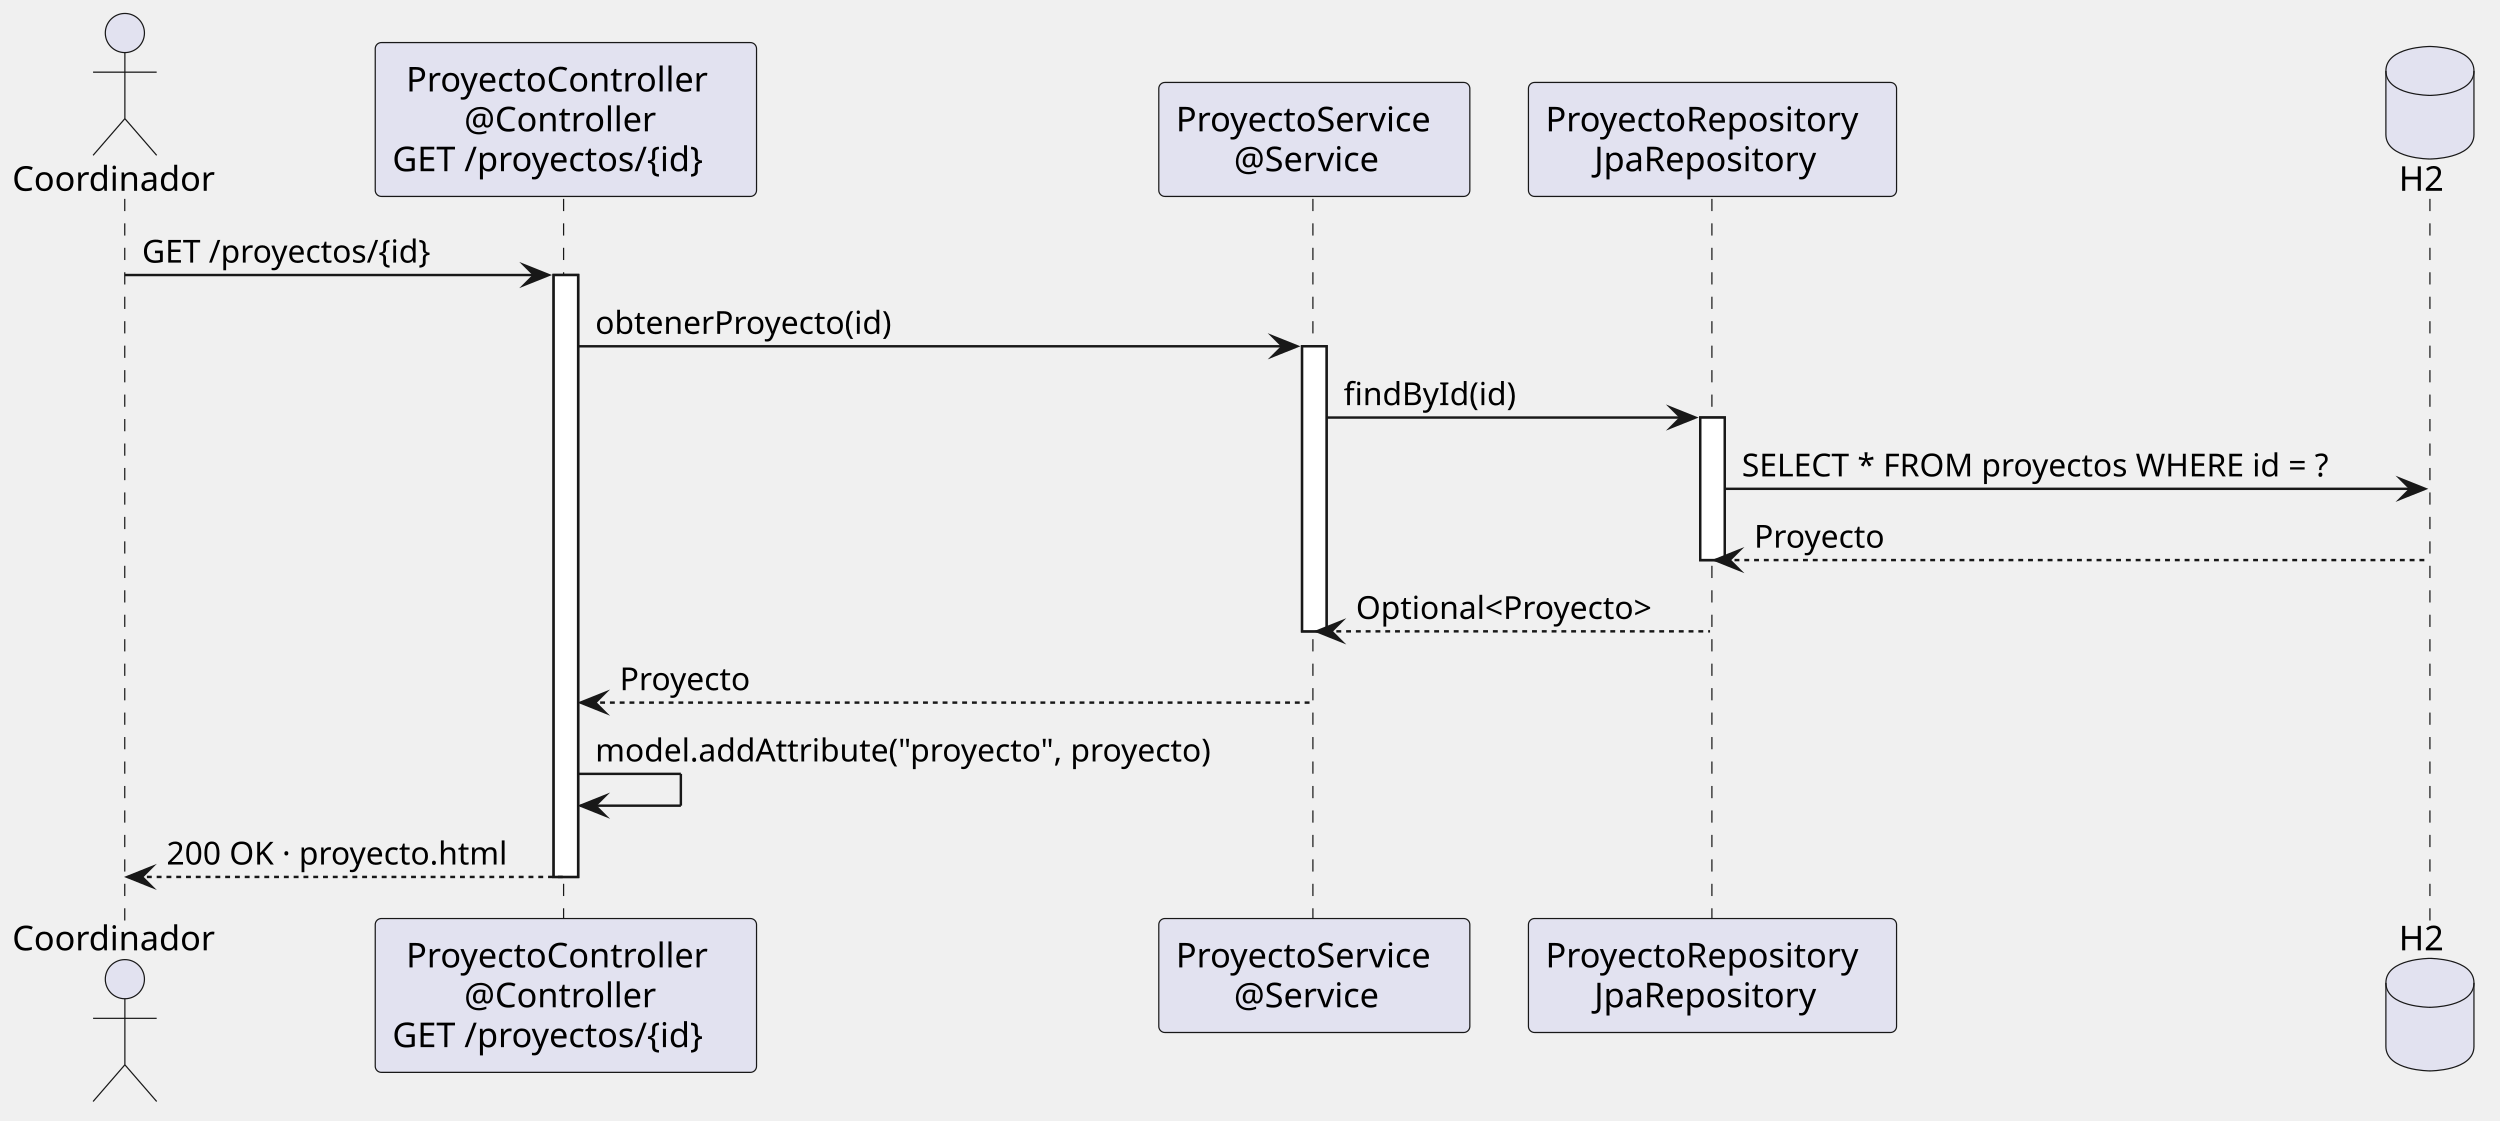
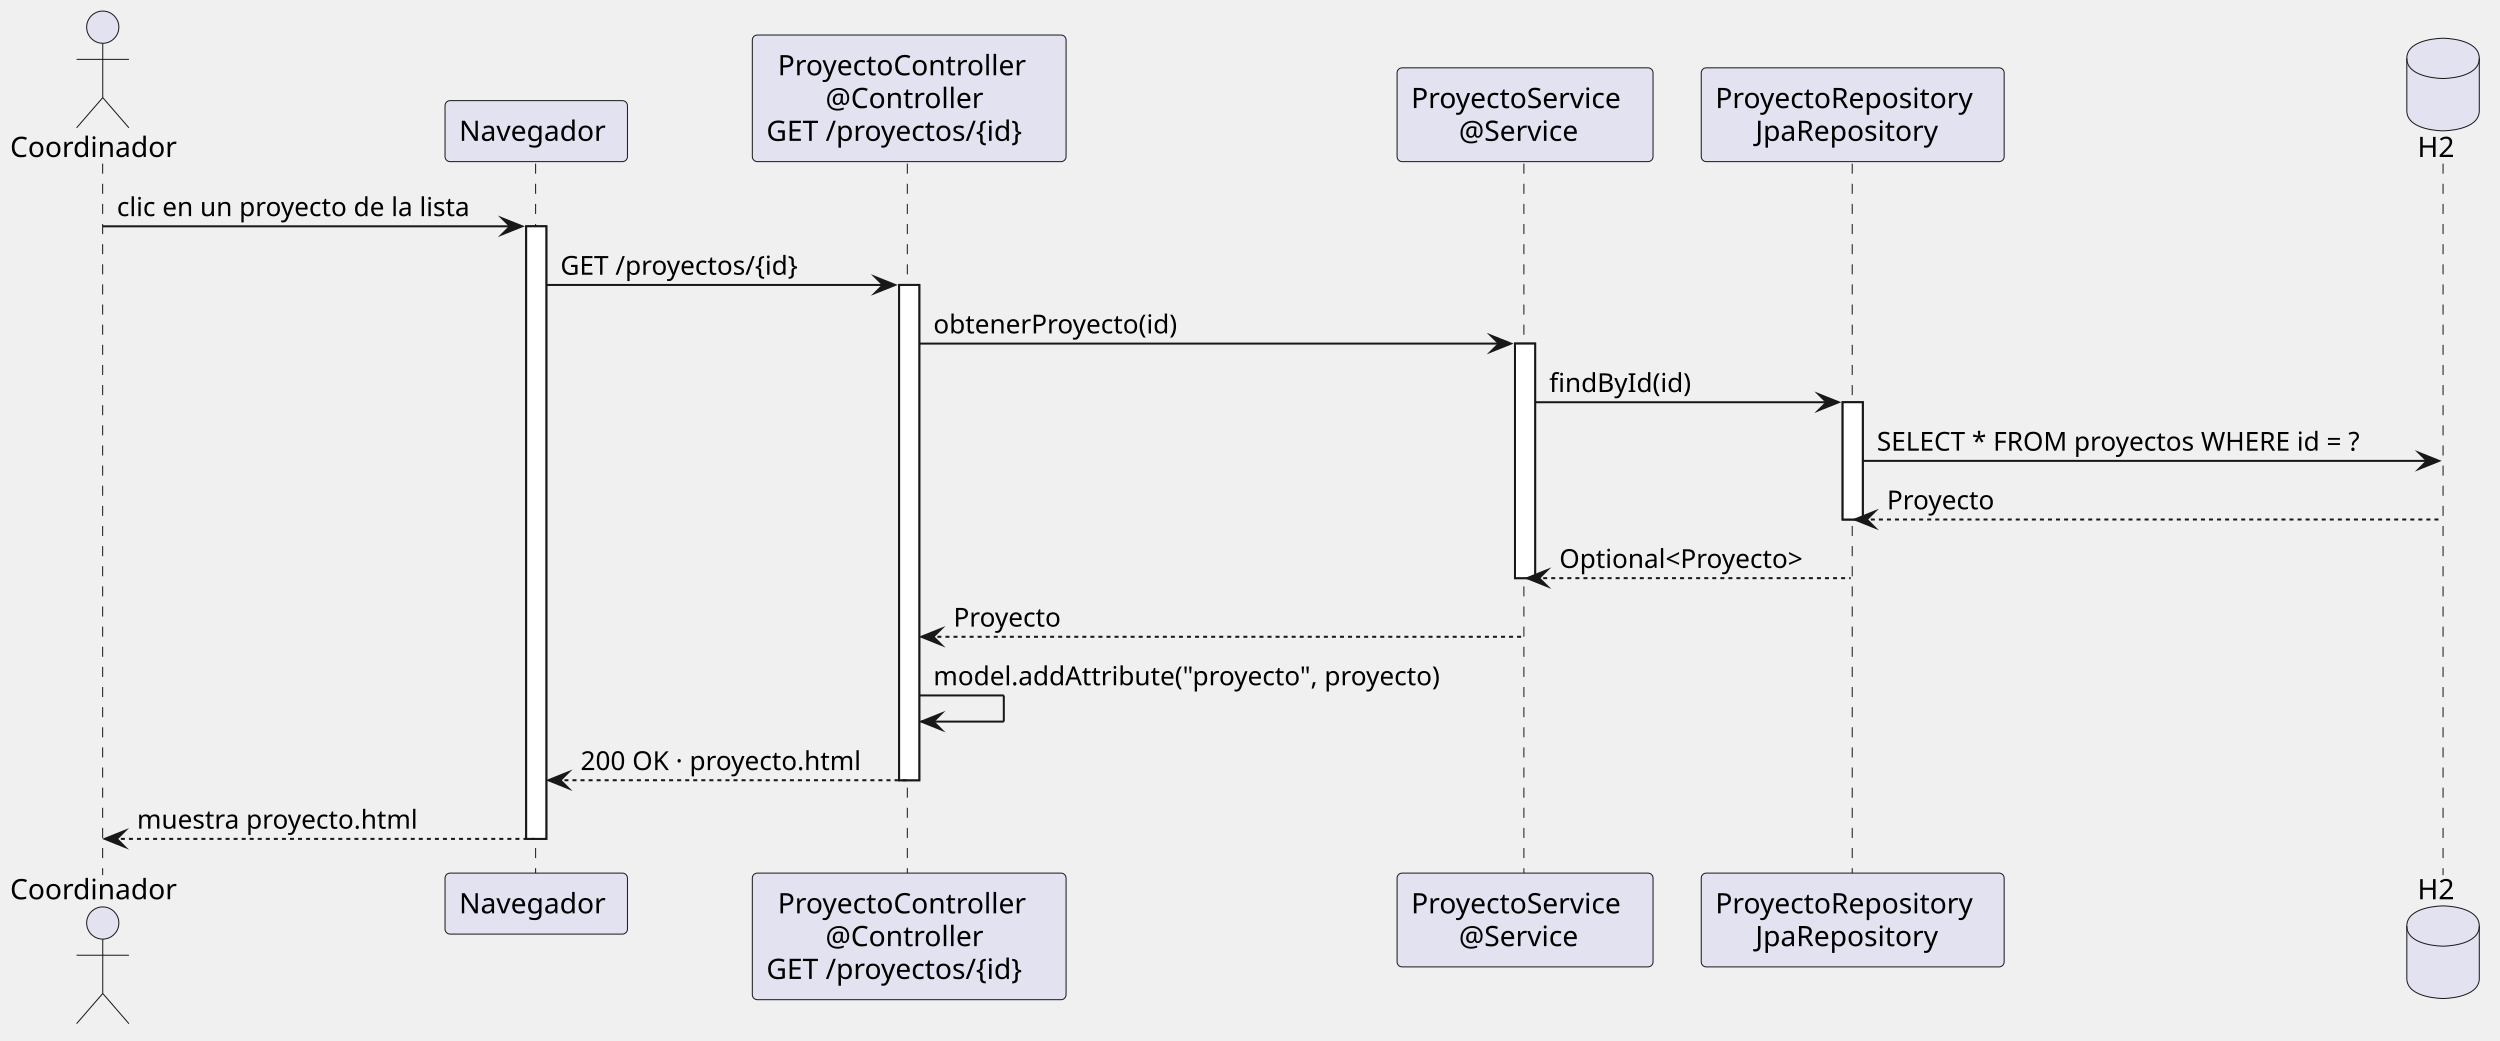
- <svg xmlns="http://www.w3.org/2000/svg" contentStyleType="text/css" data-diagram-type="SEQUENCE" height="458px" preserveAspectRatio="none" style="width:1022px;height:458px;background:#FFFFFF;" version="1.1" viewBox="0 0 1022 458" width="1022px" zoomAndPan="magnify">
+ <svg xmlns="http://www.w3.org/2000/svg" contentStyleType="text/css" data-diagram-type="SEQUENCE" height="517px" preserveAspectRatio="none" style="width:1242px;height:517px;background:#FFFFFF;" version="1.1" viewBox="0 0 1242 517" width="1242px" zoomAndPan="magnify">
  <defs />
  <g>
    <g>
-       <rect fill="#FFFFFF" height="246.062" style="stroke:#181818;stroke-width:1;" width="10" x="226.333" y="112.43" />
+       <rect fill="#FFFFFF" height="304.328" style="stroke:#181818;stroke-width:1;" width="10" x="261.406" y="112.43" />
    </g>
    <g>
-       <rect fill="#FFFFFF" height="116.531" style="stroke:#181818;stroke-width:1;" width="10" x="532.292" y="141.562" />
+       <rect fill="#FFFFFF" height="246.062" style="stroke:#181818;stroke-width:1;" width="10" x="446.69" y="141.562" />
    </g>
    <g>
-       <rect fill="#FFFFFF" height="58.266" style="stroke:#181818;stroke-width:1;" width="10" x="695.069" y="170.695" />
+       <rect fill="#FFFFFF" height="116.531" style="stroke:#181818;stroke-width:1;" width="10" x="752.648" y="170.695" />
+     </g>
+     <g>
+       <rect fill="#FFFFFF" height="58.266" style="stroke:#181818;stroke-width:1;" width="10" x="915.425" y="199.828" />
    </g>
    <g class="participant-lifeline" data-entity-uid="part1" data-qualified-name="Coord" data-source-line="3" id="part1-lifeline">
      <g>
-         <rect fill="#000000" fill-opacity="0" height="295.195" width="8" x="47.049" y="81.297" />
-         <line style="stroke:#181818;stroke-width:0.5;stroke-dasharray:5,5;" x1="51" x2="51" y1="81.297" y2="376.492" />
+         <rect fill="#000000" fill-opacity="0" height="353.461" width="8" x="47.049" y="81.297" />
+         <line style="stroke:#181818;stroke-width:0.5;stroke-dasharray:5,5;" x1="51" x2="51" y1="81.297" y2="434.758" />
      </g>
    </g>
-     <g class="participant-lifeline" data-entity-uid="part2" data-qualified-name="Ctrl" data-source-line="4" id="part2-lifeline">
+     <g class="participant-lifeline" data-entity-uid="part2" data-qualified-name="Nav" data-source-line="4" id="part2-lifeline">
      <g>
-         <rect fill="#000000" fill-opacity="0" height="295.195" width="8" x="227.333" y="81.297" />
-         <line style="stroke:#181818;stroke-width:0.5;stroke-dasharray:5,5;" x1="230.397" x2="230.397" y1="81.297" y2="376.492" />
+         <rect fill="#000000" fill-opacity="0" height="353.461" width="8" x="262.406" y="81.297" />
+         <line style="stroke:#181818;stroke-width:0.5;stroke-dasharray:5,5;" x1="266.094" x2="266.094" y1="81.297" y2="434.758" />
      </g>
    </g>
-     <g class="participant-lifeline" data-entity-uid="part3" data-qualified-name="Service" data-source-line="5" id="part3-lifeline">
+     <g class="participant-lifeline" data-entity-uid="part3" data-qualified-name="Ctrl" data-source-line="5" id="part3-lifeline">
      <g>
-         <rect fill="#000000" fill-opacity="0" height="295.195" width="8" x="533.292" y="81.297" />
-         <line style="stroke:#181818;stroke-width:0.5;stroke-dasharray:5,5;" x1="536.714" x2="536.714" y1="81.297" y2="376.492" />
+         <rect fill="#000000" fill-opacity="0" height="353.461" width="8" x="447.69" y="81.297" />
+         <line style="stroke:#181818;stroke-width:0.5;stroke-dasharray:5,5;" x1="450.753" x2="450.753" y1="81.297" y2="434.758" />
      </g>
    </g>
-     <g class="participant-lifeline" data-entity-uid="part4" data-qualified-name="Repo" data-source-line="6" id="part4-lifeline">
+     <g class="participant-lifeline" data-entity-uid="part4" data-qualified-name="Service" data-source-line="6" id="part4-lifeline">
      <g>
-         <rect fill="#000000" fill-opacity="0" height="295.195" width="8" x="696.069" y="81.297" />
-         <line style="stroke:#181818;stroke-width:0.5;stroke-dasharray:5,5;" x1="699.826" x2="699.826" y1="81.297" y2="376.492" />
+         <rect fill="#000000" fill-opacity="0" height="353.461" width="8" x="753.648" y="81.297" />
+         <line style="stroke:#181818;stroke-width:0.5;stroke-dasharray:5,5;" x1="757.071" x2="757.071" y1="81.297" y2="434.758" />
      </g>
    </g>
-     <g class="participant-lifeline" data-entity-uid="part5" data-qualified-name="DB" data-source-line="7" id="part5-lifeline">
+     <g class="participant-lifeline" data-entity-uid="part5" data-qualified-name="Repo" data-source-line="7" id="part5-lifeline">
      <g>
-         <rect fill="#000000" fill-opacity="0" height="295.195" width="8" x="989.354" y="81.297" />
-         <line style="stroke:#181818;stroke-width:0.5;stroke-dasharray:5,5;" x1="993.354" x2="993.354" y1="81.297" y2="376.492" />
+         <rect fill="#000000" fill-opacity="0" height="353.461" width="8" x="916.425" y="81.297" />
+         <line style="stroke:#181818;stroke-width:0.5;stroke-dasharray:5,5;" x1="920.182" x2="920.182" y1="81.297" y2="434.758" />
+       </g>
+     </g>
+     <g class="participant-lifeline" data-entity-uid="part6" data-qualified-name="DB" data-source-line="8" id="part6-lifeline">
+       <g>
+         <rect fill="#000000" fill-opacity="0" height="353.461" width="8" x="1209.71" y="81.297" />
+         <line style="stroke:#181818;stroke-width:0.5;stroke-dasharray:5,5;" x1="1213.71" x2="1213.71" y1="81.297" y2="434.758" />
      </g>
    </g>
    <g class="participant participant-head" data-entity-uid="part1" data-qualified-name="Coord" data-source-line="3" id="part1-head">
      <text fill="#000000" font-family="sans-serif" font-size="14" lengthAdjust="spacing" textLength="86.099" x="5" y="77.995">Coordinador</text>
      <ellipse cx="51.049" cy="13.5" fill="#E2E2F0" rx="8" ry="8" style="stroke:#181818;stroke-width:0.5;" />
      <path d="M51.049,21.5 L51.049,48.5 M38.049,29.5 L64.049,29.5 M51.049,48.5 L38.049,63.5 M51.049,48.5 L64.049,63.5" fill="none" style="stroke:#181818;stroke-width:0.5;" />
    </g>
    <g class="participant participant-tail" data-entity-uid="part1" data-qualified-name="Coord" data-source-line="3" id="part1-tail">
-       <text fill="#000000" font-family="sans-serif" font-size="14" lengthAdjust="spacing" textLength="86.099" x="5" y="388.487">Coordinador</text>
-       <ellipse cx="51.049" cy="400.289" fill="#E2E2F0" rx="8" ry="8" style="stroke:#181818;stroke-width:0.5;" />
-       <path d="M51.049,408.289 L51.049,435.289 M38.049,416.289 L64.049,416.289 M51.049,435.289 L38.049,450.289 M51.049,435.289 L64.049,450.289" fill="none" style="stroke:#181818;stroke-width:0.5;" />
+       <text fill="#000000" font-family="sans-serif" font-size="14" lengthAdjust="spacing" textLength="86.099" x="5" y="446.753">Coordinador</text>
+       <ellipse cx="51.049" cy="458.555" fill="#E2E2F0" rx="8" ry="8" style="stroke:#181818;stroke-width:0.5;" />
+       <path d="M51.049,466.555 L51.049,493.555 M38.049,474.555 L64.049,474.555 M51.049,493.555 L38.049,508.555 M51.049,493.555 L64.049,508.555" fill="none" style="stroke:#181818;stroke-width:0.5;" />
    </g>
-     <g class="participant participant-head" data-entity-uid="part2" data-qualified-name="Ctrl" data-source-line="4" id="part2-head">
-       <rect fill="#E2E2F0" height="62.891" rx="2.5" ry="2.5" style="stroke:#181818;stroke-width:0.5;" width="155.873" x="153.397" y="17.406" />
-       <text fill="#000000" font-family="sans-serif" font-size="14" lengthAdjust="spacing" textLength="130.587" x="166.04" y="37.401">ProyectoController</text>
-       <text fill="#000000" font-family="sans-serif" font-size="14" lengthAdjust="spacing" textLength="83.173" x="189.747" y="53.698">@Controller</text>
-       <text fill="#000000" font-family="sans-serif" font-size="14" lengthAdjust="spacing" textLength="141.873" x="160.397" y="69.995">GET /proyectos/{id}</text>
+     <g class="participant participant-head" data-entity-uid="part2" data-qualified-name="Nav" data-source-line="4" id="part2-head">
+       <rect fill="#E2E2F0" height="30.297" rx="2.5" ry="2.5" style="stroke:#181818;stroke-width:0.5;" width="90.624" x="221.094" y="50" />
+       <text fill="#000000" font-family="sans-serif" font-size="14" lengthAdjust="spacing" textLength="76.624" x="228.094" y="69.995">Navegador</text>
    </g>
-     <g class="participant participant-tail" data-entity-uid="part2" data-qualified-name="Ctrl" data-source-line="4" id="part2-tail">
-       <rect fill="#E2E2F0" height="62.891" rx="2.5" ry="2.5" style="stroke:#181818;stroke-width:0.5;" width="155.873" x="153.397" y="375.492" />
-       <text fill="#000000" font-family="sans-serif" font-size="14" lengthAdjust="spacing" textLength="130.587" x="166.04" y="395.487">ProyectoController</text>
-       <text fill="#000000" font-family="sans-serif" font-size="14" lengthAdjust="spacing" textLength="83.173" x="189.747" y="411.784">@Controller</text>
-       <text fill="#000000" font-family="sans-serif" font-size="14" lengthAdjust="spacing" textLength="141.873" x="160.397" y="428.081">GET /proyectos/{id}</text>
+     <g class="participant participant-tail" data-entity-uid="part2" data-qualified-name="Nav" data-source-line="4" id="part2-tail">
+       <rect fill="#E2E2F0" height="30.297" rx="2.5" ry="2.5" style="stroke:#181818;stroke-width:0.5;" width="90.624" x="221.094" y="433.758" />
+       <text fill="#000000" font-family="sans-serif" font-size="14" lengthAdjust="spacing" textLength="76.624" x="228.094" y="453.753">Navegador</text>
    </g>
-     <g class="participant participant-head" data-entity-uid="part3" data-qualified-name="Service" data-source-line="5" id="part3-head">
-       <rect fill="#E2E2F0" height="46.594" rx="2.5" ry="2.5" style="stroke:#181818;stroke-width:0.5;" width="127.155" x="473.714" y="33.703" />
-       <text fill="#000000" font-family="sans-serif" font-size="14" lengthAdjust="spacing" textLength="113.155" x="480.714" y="53.698">ProyectoService</text>
-       <text fill="#000000" font-family="sans-serif" font-size="14" lengthAdjust="spacing" textLength="65.741" x="504.421" y="69.995">@Service</text>
+     <g class="participant participant-head" data-entity-uid="part3" data-qualified-name="Ctrl" data-source-line="5" id="part3-head">
+       <rect fill="#E2E2F0" height="62.891" rx="2.5" ry="2.5" style="stroke:#181818;stroke-width:0.5;" width="155.873" x="373.753" y="17.406" />
+       <text fill="#000000" font-family="sans-serif" font-size="14" lengthAdjust="spacing" textLength="130.587" x="386.396" y="37.401">ProyectoController</text>
+       <text fill="#000000" font-family="sans-serif" font-size="14" lengthAdjust="spacing" textLength="83.173" x="410.103" y="53.698">@Controller</text>
+       <text fill="#000000" font-family="sans-serif" font-size="14" lengthAdjust="spacing" textLength="141.873" x="380.753" y="69.995">GET /proyectos/{id}</text>
    </g>
-     <g class="participant participant-tail" data-entity-uid="part3" data-qualified-name="Service" data-source-line="5" id="part3-tail">
-       <rect fill="#E2E2F0" height="46.594" rx="2.5" ry="2.5" style="stroke:#181818;stroke-width:0.5;" width="127.155" x="473.714" y="375.492" />
-       <text fill="#000000" font-family="sans-serif" font-size="14" lengthAdjust="spacing" textLength="113.155" x="480.714" y="395.487">ProyectoService</text>
-       <text fill="#000000" font-family="sans-serif" font-size="14" lengthAdjust="spacing" textLength="65.741" x="504.421" y="411.784">@Service</text>
+     <g class="participant participant-tail" data-entity-uid="part3" data-qualified-name="Ctrl" data-source-line="5" id="part3-tail">
+       <rect fill="#E2E2F0" height="62.891" rx="2.5" ry="2.5" style="stroke:#181818;stroke-width:0.5;" width="155.873" x="373.753" y="433.758" />
+       <text fill="#000000" font-family="sans-serif" font-size="14" lengthAdjust="spacing" textLength="130.587" x="386.396" y="453.753">ProyectoController</text>
+       <text fill="#000000" font-family="sans-serif" font-size="14" lengthAdjust="spacing" textLength="83.173" x="410.103" y="470.05">@Controller</text>
+       <text fill="#000000" font-family="sans-serif" font-size="14" lengthAdjust="spacing" textLength="141.873" x="380.753" y="486.347">GET /proyectos/{id}</text>
    </g>
-     <g class="participant participant-head" data-entity-uid="part4" data-qualified-name="Repo" data-source-line="6" id="part4-head">
-       <rect fill="#E2E2F0" height="46.594" rx="2.5" ry="2.5" style="stroke:#181818;stroke-width:0.5;" width="150.486" x="624.826" y="33.703" />
-       <text fill="#000000" font-family="sans-serif" font-size="14" lengthAdjust="spacing" textLength="136.486" x="631.826" y="53.698">ProyectoRepository</text>
-       <text fill="#000000" font-family="sans-serif" font-size="14" lengthAdjust="spacing" textLength="96.667" x="651.735" y="69.995">JpaRepository</text>
+     <g class="participant participant-head" data-entity-uid="part4" data-qualified-name="Service" data-source-line="6" id="part4-head">
+       <rect fill="#E2E2F0" height="46.594" rx="2.5" ry="2.5" style="stroke:#181818;stroke-width:0.5;" width="127.155" x="694.071" y="33.703" />
+       <text fill="#000000" font-family="sans-serif" font-size="14" lengthAdjust="spacing" textLength="113.155" x="701.071" y="53.698">ProyectoService</text>
+       <text fill="#000000" font-family="sans-serif" font-size="14" lengthAdjust="spacing" textLength="65.741" x="724.778" y="69.995">@Service</text>
    </g>
-     <g class="participant participant-tail" data-entity-uid="part4" data-qualified-name="Repo" data-source-line="6" id="part4-tail">
-       <rect fill="#E2E2F0" height="46.594" rx="2.5" ry="2.5" style="stroke:#181818;stroke-width:0.5;" width="150.486" x="624.826" y="375.492" />
-       <text fill="#000000" font-family="sans-serif" font-size="14" lengthAdjust="spacing" textLength="136.486" x="631.826" y="395.487">ProyectoRepository</text>
-       <text fill="#000000" font-family="sans-serif" font-size="14" lengthAdjust="spacing" textLength="96.667" x="651.735" y="411.784">JpaRepository</text>
+     <g class="participant participant-tail" data-entity-uid="part4" data-qualified-name="Service" data-source-line="6" id="part4-tail">
+       <rect fill="#E2E2F0" height="46.594" rx="2.5" ry="2.5" style="stroke:#181818;stroke-width:0.5;" width="127.155" x="694.071" y="433.758" />
+       <text fill="#000000" font-family="sans-serif" font-size="14" lengthAdjust="spacing" textLength="113.155" x="701.071" y="453.753">ProyectoService</text>
+       <text fill="#000000" font-family="sans-serif" font-size="14" lengthAdjust="spacing" textLength="65.741" x="724.778" y="470.05">@Service</text>
    </g>
-     <g class="participant participant-head" data-entity-uid="part5" data-qualified-name="DB" data-source-line="7" id="part5-head">
-       <text fill="#000000" font-family="sans-serif" font-size="14" lengthAdjust="spacing" textLength="19.435" x="980.636" y="77.995">H2</text>
-       <path d="M975.354,29 C975.354,19 993.354,19 993.354,19 C993.354,19 1011.354,19 1011.354,29 L1011.354,55 C1011.354,65 993.354,65 993.354,65 C993.354,65 975.354,65 975.354,55 L975.354,29" fill="#E2E2F0" style="stroke:#181818;stroke-width:0.5;" />
-       <path d="M975.354,29 C975.354,39 993.354,39 993.354,39 C993.354,39 1011.354,39 1011.354,29" fill="none" style="stroke:#181818;stroke-width:0.5;" />
+     <g class="participant participant-head" data-entity-uid="part5" data-qualified-name="Repo" data-source-line="7" id="part5-head">
+       <rect fill="#E2E2F0" height="46.594" rx="2.5" ry="2.5" style="stroke:#181818;stroke-width:0.5;" width="150.486" x="845.182" y="33.703" />
+       <text fill="#000000" font-family="sans-serif" font-size="14" lengthAdjust="spacing" textLength="136.486" x="852.182" y="53.698">ProyectoRepository</text>
+       <text fill="#000000" font-family="sans-serif" font-size="14" lengthAdjust="spacing" textLength="96.667" x="872.092" y="69.995">JpaRepository</text>
    </g>
-     <g class="participant participant-tail" data-entity-uid="part5" data-qualified-name="DB" data-source-line="7" id="part5-tail">
-       <text fill="#000000" font-family="sans-serif" font-size="14" lengthAdjust="spacing" textLength="19.435" x="980.636" y="388.487">H2</text>
-       <path d="M975.354,401.789 C975.354,391.789 993.354,391.789 993.354,391.789 C993.354,391.789 1011.354,391.789 1011.354,401.789 L1011.354,427.789 C1011.354,437.789 993.354,437.789 993.354,437.789 C993.354,437.789 975.354,437.789 975.354,427.789 L975.354,401.789" fill="#E2E2F0" style="stroke:#181818;stroke-width:0.5;" />
-       <path d="M975.354,401.789 C975.354,411.789 993.354,411.789 993.354,411.789 C993.354,411.789 1011.354,411.789 1011.354,401.789" fill="none" style="stroke:#181818;stroke-width:0.5;" />
+     <g class="participant participant-tail" data-entity-uid="part5" data-qualified-name="Repo" data-source-line="7" id="part5-tail">
+       <rect fill="#E2E2F0" height="46.594" rx="2.5" ry="2.5" style="stroke:#181818;stroke-width:0.5;" width="150.486" x="845.182" y="433.758" />
+       <text fill="#000000" font-family="sans-serif" font-size="14" lengthAdjust="spacing" textLength="136.486" x="852.182" y="453.753">ProyectoRepository</text>
+       <text fill="#000000" font-family="sans-serif" font-size="14" lengthAdjust="spacing" textLength="96.667" x="872.092" y="470.05">JpaRepository</text>
+     </g>
+     <g class="participant participant-head" data-entity-uid="part6" data-qualified-name="DB" data-source-line="8" id="part6-head">
+       <text fill="#000000" font-family="sans-serif" font-size="14" lengthAdjust="spacing" textLength="19.435" x="1200.993" y="77.995">H2</text>
+       <path d="M1195.71,29 C1195.71,19 1213.71,19 1213.71,19 C1213.71,19 1231.71,19 1231.71,29 L1231.71,55 C1231.71,65 1213.71,65 1213.71,65 C1213.71,65 1195.71,65 1195.71,55 L1195.71,29" fill="#E2E2F0" style="stroke:#181818;stroke-width:0.5;" />
+       <path d="M1195.71,29 C1195.71,39 1213.71,39 1213.71,39 C1213.71,39 1231.71,39 1231.71,29" fill="none" style="stroke:#181818;stroke-width:0.5;" />
+     </g>
+     <g class="participant participant-tail" data-entity-uid="part6" data-qualified-name="DB" data-source-line="8" id="part6-tail">
+       <text fill="#000000" font-family="sans-serif" font-size="14" lengthAdjust="spacing" textLength="19.435" x="1200.993" y="446.753">H2</text>
+       <path d="M1195.71,460.055 C1195.71,450.055 1213.71,450.055 1213.71,450.055 C1213.71,450.055 1231.71,450.055 1231.71,460.055 L1231.71,486.055 C1231.71,496.055 1213.71,496.055 1213.71,496.055 C1213.71,496.055 1195.71,496.055 1195.71,486.055 L1195.71,460.055" fill="#E2E2F0" style="stroke:#181818;stroke-width:0.5;" />
+       <path d="M1195.71,460.055 C1195.71,470.055 1213.71,470.055 1213.71,470.055 C1213.71,470.055 1231.71,470.055 1231.71,460.055" fill="none" style="stroke:#181818;stroke-width:0.5;" />
    </g>
    <g>
-       <rect fill="#FFFFFF" height="246.062" style="stroke:#181818;stroke-width:1;" width="10" x="226.333" y="112.43" />
+       <rect fill="#FFFFFF" height="304.328" style="stroke:#181818;stroke-width:1;" width="10" x="261.406" y="112.43" />
    </g>
    <g>
-       <rect fill="#FFFFFF" height="116.531" style="stroke:#181818;stroke-width:1;" width="10" x="532.292" y="141.562" />
+       <rect fill="#FFFFFF" height="246.062" style="stroke:#181818;stroke-width:1;" width="10" x="446.69" y="141.562" />
    </g>
    <g>
-       <rect fill="#FFFFFF" height="58.266" style="stroke:#181818;stroke-width:1;" width="10" x="695.069" y="170.695" />
+       <rect fill="#FFFFFF" height="116.531" style="stroke:#181818;stroke-width:1;" width="10" x="752.648" y="170.695" />
    </g>
-     <g class="message" data-entity-1="part1" data-entity-2="part2" data-source-line="9" id="msg1">
-       <polygon fill="#181818" points="214.333,108.43,224.333,112.43,214.333,116.43,218.333,112.43" style="stroke:#181818;stroke-width:1;stroke-linejoin:miter;stroke-miterlimit:10;" />
-       <line style="stroke:#181818;stroke-width:1;" x1="51.049" x2="220.333" y1="112.43" y2="112.43" />
-       <text fill="#000000" font-family="sans-serif" font-size="13" lengthAdjust="spacing" textLength="131.739" x="58.049" y="107.364">GET /proyectos/{id}</text>
+     <g>
+       <rect fill="#FFFFFF" height="58.266" style="stroke:#181818;stroke-width:1;" width="10" x="915.425" y="199.828" />
+     </g>
+     <g class="message" data-entity-1="part1" data-entity-2="part2" data-source-line="10" id="msg1">
+       <polygon fill="#181818" points="249.406,108.43,259.406,112.43,249.406,116.43,253.406,112.43" style="stroke:#181818;stroke-width:1;stroke-linejoin:miter;stroke-miterlimit:10;" />
+       <line style="stroke:#181818;stroke-width:1;" x1="51.049" x2="255.406" y1="112.43" y2="112.43" />
+       <text fill="#000000" font-family="sans-serif" font-size="13" lengthAdjust="spacing" textLength="191.356" x="58.049" y="107.364">clic en un proyecto de la lista</text>
    </g>
    <g class="message" data-entity-1="part2" data-entity-2="part3" data-source-line="12" id="msg2">
-       <polygon fill="#181818" points="520.292,137.562,530.292,141.562,520.292,145.562,524.292,141.562" style="stroke:#181818;stroke-width:1;stroke-linejoin:miter;stroke-miterlimit:10;" />
-       <line style="stroke:#181818;stroke-width:1;" x1="236.333" x2="526.292" y1="141.562" y2="141.562" />
-       <text fill="#000000" font-family="sans-serif" font-size="13" lengthAdjust="spacing" textLength="129.917" x="243.333" y="136.497">obtenerProyecto(id)</text>
+       <polygon fill="#181818" points="434.69,137.562,444.69,141.562,434.69,145.562,438.69,141.562" style="stroke:#181818;stroke-width:1;stroke-linejoin:miter;stroke-miterlimit:10;" />
+       <line style="stroke:#181818;stroke-width:1;" x1="271.406" x2="440.69" y1="141.562" y2="141.562" />
+       <text fill="#000000" font-family="sans-serif" font-size="13" lengthAdjust="spacing" textLength="131.739" x="278.406" y="136.497">GET /proyectos/{id}</text>
    </g>
-     <g class="message" data-entity-1="part3" data-entity-2="part4" data-source-line="14" id="msg3">
-       <polygon fill="#181818" points="683.069,166.695,693.069,170.695,683.069,174.695,687.069,170.695" style="stroke:#181818;stroke-width:1;stroke-linejoin:miter;stroke-miterlimit:10;" />
-       <line style="stroke:#181818;stroke-width:1;" x1="542.292" x2="689.069" y1="170.695" y2="170.695" />
-       <text fill="#000000" font-family="sans-serif" font-size="13" lengthAdjust="spacing" textLength="75.385" x="549.292" y="165.629">findById(id)</text>
+     <g class="message" data-entity-1="part3" data-entity-2="part4" data-source-line="15" id="msg3">
+       <polygon fill="#181818" points="740.648,166.695,750.648,170.695,740.648,174.695,744.648,170.695" style="stroke:#181818;stroke-width:1;stroke-linejoin:miter;stroke-miterlimit:10;" />
+       <line style="stroke:#181818;stroke-width:1;" x1="456.69" x2="746.648" y1="170.695" y2="170.695" />
+       <text fill="#000000" font-family="sans-serif" font-size="13" lengthAdjust="spacing" textLength="129.917" x="463.69" y="165.629">obtenerProyecto(id)</text>
    </g>
-     <g class="message" data-entity-1="part4" data-entity-2="part5" data-source-line="16" id="msg4">
-       <polygon fill="#181818" points="981.354,195.828,991.354,199.828,981.354,203.828,985.354,199.828" style="stroke:#181818;stroke-width:1;stroke-linejoin:miter;stroke-miterlimit:10;" />
-       <line style="stroke:#181818;stroke-width:1;" x1="705.069" x2="987.354" y1="199.828" y2="199.828" />
-       <text fill="#000000" font-family="sans-serif" font-size="13" lengthAdjust="spacing" textLength="264.285" x="712.069" y="194.762">SELECT * FROM proyectos WHERE id = ?</text>
+     <g class="message" data-entity-1="part4" data-entity-2="part5" data-source-line="17" id="msg4">
+       <polygon fill="#181818" points="903.425,195.828,913.425,199.828,903.425,203.828,907.425,199.828" style="stroke:#181818;stroke-width:1;stroke-linejoin:miter;stroke-miterlimit:10;" />
+       <line style="stroke:#181818;stroke-width:1;" x1="762.648" x2="909.425" y1="199.828" y2="199.828" />
+       <text fill="#000000" font-family="sans-serif" font-size="13" lengthAdjust="spacing" textLength="75.385" x="769.648" y="194.762">findById(id)</text>
    </g>
-     <g class="message" data-entity-1="part5" data-entity-2="part4" data-source-line="17" id="msg5">
-       <polygon fill="#181818" points="711.069,224.961,701.069,228.961,711.069,232.961,707.069,228.961" style="stroke:#181818;stroke-width:1;stroke-linejoin:miter;stroke-miterlimit:10;" />
-       <line style="stroke:#181818;stroke-width:1;stroke-dasharray:2,2;" x1="705.069" x2="992.354" y1="228.961" y2="228.961" />
-       <text fill="#000000" font-family="sans-serif" font-size="13" lengthAdjust="spacing" textLength="57.027" x="717.069" y="223.895">Proyecto</text>
+     <g class="message" data-entity-1="part5" data-entity-2="part6" data-source-line="19" id="msg5">
+       <polygon fill="#181818" points="1201.71,224.961,1211.71,228.961,1201.71,232.961,1205.71,228.961" style="stroke:#181818;stroke-width:1;stroke-linejoin:miter;stroke-miterlimit:10;" />
+       <line style="stroke:#181818;stroke-width:1;" x1="925.425" x2="1207.71" y1="228.961" y2="228.961" />
+       <text fill="#000000" font-family="sans-serif" font-size="13" lengthAdjust="spacing" textLength="264.285" x="932.425" y="223.895">SELECT * FROM proyectos WHERE id = ?</text>
    </g>
-     <g class="message" data-entity-1="part4" data-entity-2="part3" data-source-line="19" id="msg6">
-       <polygon fill="#181818" points="548.292,254.094,538.292,258.094,548.292,262.094,544.292,258.094" style="stroke:#181818;stroke-width:1;stroke-linejoin:miter;stroke-miterlimit:10;" />
-       <line style="stroke:#181818;stroke-width:1;stroke-dasharray:2,2;" x1="542.292" x2="699.069" y1="258.094" y2="258.094" />
-       <text fill="#000000" font-family="sans-serif" font-size="13" lengthAdjust="spacing" textLength="133.777" x="554.292" y="253.028">Optional&lt;Proyecto&gt;</text>
+     <g class="message" data-entity-1="part6" data-entity-2="part5" data-source-line="20" id="msg6">
+       <polygon fill="#181818" points="931.425,254.094,921.425,258.094,931.425,262.094,927.425,258.094" style="stroke:#181818;stroke-width:1;stroke-linejoin:miter;stroke-miterlimit:10;" />
+       <line style="stroke:#181818;stroke-width:1;stroke-dasharray:2,2;" x1="925.425" x2="1212.71" y1="258.094" y2="258.094" />
+       <text fill="#000000" font-family="sans-serif" font-size="13" lengthAdjust="spacing" textLength="57.027" x="937.425" y="253.028">Proyecto</text>
    </g>
-     <g class="message" data-entity-1="part3" data-entity-2="part2" data-source-line="21" id="msg7">
-       <polygon fill="#181818" points="247.333,283.227,237.333,287.227,247.333,291.227,243.333,287.227" style="stroke:#181818;stroke-width:1;stroke-linejoin:miter;stroke-miterlimit:10;" />
-       <line style="stroke:#181818;stroke-width:1;stroke-dasharray:2,2;" x1="241.333" x2="536.292" y1="287.227" y2="287.227" />
-       <text fill="#000000" font-family="sans-serif" font-size="13" lengthAdjust="spacing" textLength="57.027" x="253.333" y="282.161">Proyecto</text>
+     <g class="message" data-entity-1="part5" data-entity-2="part4" data-source-line="22" id="msg7">
+       <polygon fill="#181818" points="768.648,283.227,758.648,287.227,768.648,291.227,764.648,287.227" style="stroke:#181818;stroke-width:1;stroke-linejoin:miter;stroke-miterlimit:10;" />
+       <line style="stroke:#181818;stroke-width:1;stroke-dasharray:2,2;" x1="762.648" x2="919.425" y1="287.227" y2="287.227" />
+       <text fill="#000000" font-family="sans-serif" font-size="13" lengthAdjust="spacing" textLength="133.777" x="774.648" y="282.161">Optional&lt;Proyecto&gt;</text>
    </g>
-     <g class="message" data-entity-1="part2" data-entity-2="part2" data-source-line="23" id="msg8">
-       <line style="stroke:#181818;stroke-width:1;" x1="236.333" x2="278.333" y1="316.359" y2="316.359" />
-       <line style="stroke:#181818;stroke-width:1;" x1="278.333" x2="278.333" y1="316.359" y2="329.359" />
-       <line style="stroke:#181818;stroke-width:1;" x1="237.333" x2="278.333" y1="329.359" y2="329.359" />
-       <polygon fill="#181818" points="247.333,325.359,237.333,329.359,247.333,333.359,243.333,329.359" style="stroke:#181818;stroke-width:1;stroke-linejoin:miter;stroke-miterlimit:10;" />
-       <text fill="#000000" font-family="sans-serif" font-size="13" lengthAdjust="spacing" textLength="271.959" x="243.333" y="311.293">model.addAttribute("proyecto", proyecto)</text>
+     <g class="message" data-entity-1="part4" data-entity-2="part3" data-source-line="24" id="msg8">
+       <polygon fill="#181818" points="467.69,312.359,457.69,316.359,467.69,320.359,463.69,316.359" style="stroke:#181818;stroke-width:1;stroke-linejoin:miter;stroke-miterlimit:10;" />
+       <line style="stroke:#181818;stroke-width:1;stroke-dasharray:2,2;" x1="461.69" x2="756.648" y1="316.359" y2="316.359" />
+       <text fill="#000000" font-family="sans-serif" font-size="13" lengthAdjust="spacing" textLength="57.027" x="473.69" y="311.293">Proyecto</text>
    </g>
-     <g class="message" data-entity-1="part2" data-entity-2="part1" data-source-line="24" id="msg9">
-       <polygon fill="#181818" points="62.049,354.492,52.049,358.492,62.049,362.492,58.049,358.492" style="stroke:#181818;stroke-width:1;stroke-linejoin:miter;stroke-miterlimit:10;" />
-       <line style="stroke:#181818;stroke-width:1;stroke-dasharray:2,2;" x1="56.049" x2="230.333" y1="358.492" y2="358.492" />
-       <text fill="#000000" font-family="sans-serif" font-size="13" lengthAdjust="spacing" textLength="151.284" x="68.049" y="353.426">200 OK · proyecto.html</text>
+     <g class="message" data-entity-1="part3" data-entity-2="part3" data-source-line="26" id="msg9">
+       <line style="stroke:#181818;stroke-width:1;" x1="456.69" x2="498.69" y1="345.492" y2="345.492" />
+       <line style="stroke:#181818;stroke-width:1;" x1="498.69" x2="498.69" y1="345.492" y2="358.492" />
+       <line style="stroke:#181818;stroke-width:1;" x1="457.69" x2="498.69" y1="358.492" y2="358.492" />
+       <polygon fill="#181818" points="467.69,354.492,457.69,358.492,467.69,362.492,463.69,358.492" style="stroke:#181818;stroke-width:1;stroke-linejoin:miter;stroke-miterlimit:10;" />
+       <text fill="#000000" font-family="sans-serif" font-size="13" lengthAdjust="spacing" textLength="271.959" x="463.69" y="340.426">model.addAttribute("proyecto", proyecto)</text>
+     </g>
+     <g class="message" data-entity-1="part3" data-entity-2="part2" data-source-line="27" id="msg10">
+       <polygon fill="#181818" points="282.406,383.625,272.406,387.625,282.406,391.625,278.406,387.625" style="stroke:#181818;stroke-width:1;stroke-linejoin:miter;stroke-miterlimit:10;" />
+       <line style="stroke:#181818;stroke-width:1;stroke-dasharray:2,2;" x1="276.406" x2="450.69" y1="387.625" y2="387.625" />
+       <text fill="#000000" font-family="sans-serif" font-size="13" lengthAdjust="spacing" textLength="151.284" x="288.406" y="382.559">200 OK · proyecto.html</text>
+     </g>
+     <g class="message" data-entity-1="part2" data-entity-2="part1" data-source-line="29" id="msg11">
+       <polygon fill="#181818" points="62.049,412.758,52.049,416.758,62.049,420.758,58.049,416.758" style="stroke:#181818;stroke-width:1;stroke-linejoin:miter;stroke-miterlimit:10;" />
+       <line style="stroke:#181818;stroke-width:1;stroke-dasharray:2,2;" x1="56.049" x2="265.406" y1="416.758" y2="416.758" />
+       <text fill="#000000" font-family="sans-serif" font-size="13" lengthAdjust="spacing" textLength="149.398" x="68.049" y="411.692">muestra proyecto.html</text>
    </g>
  </g>
</svg>
